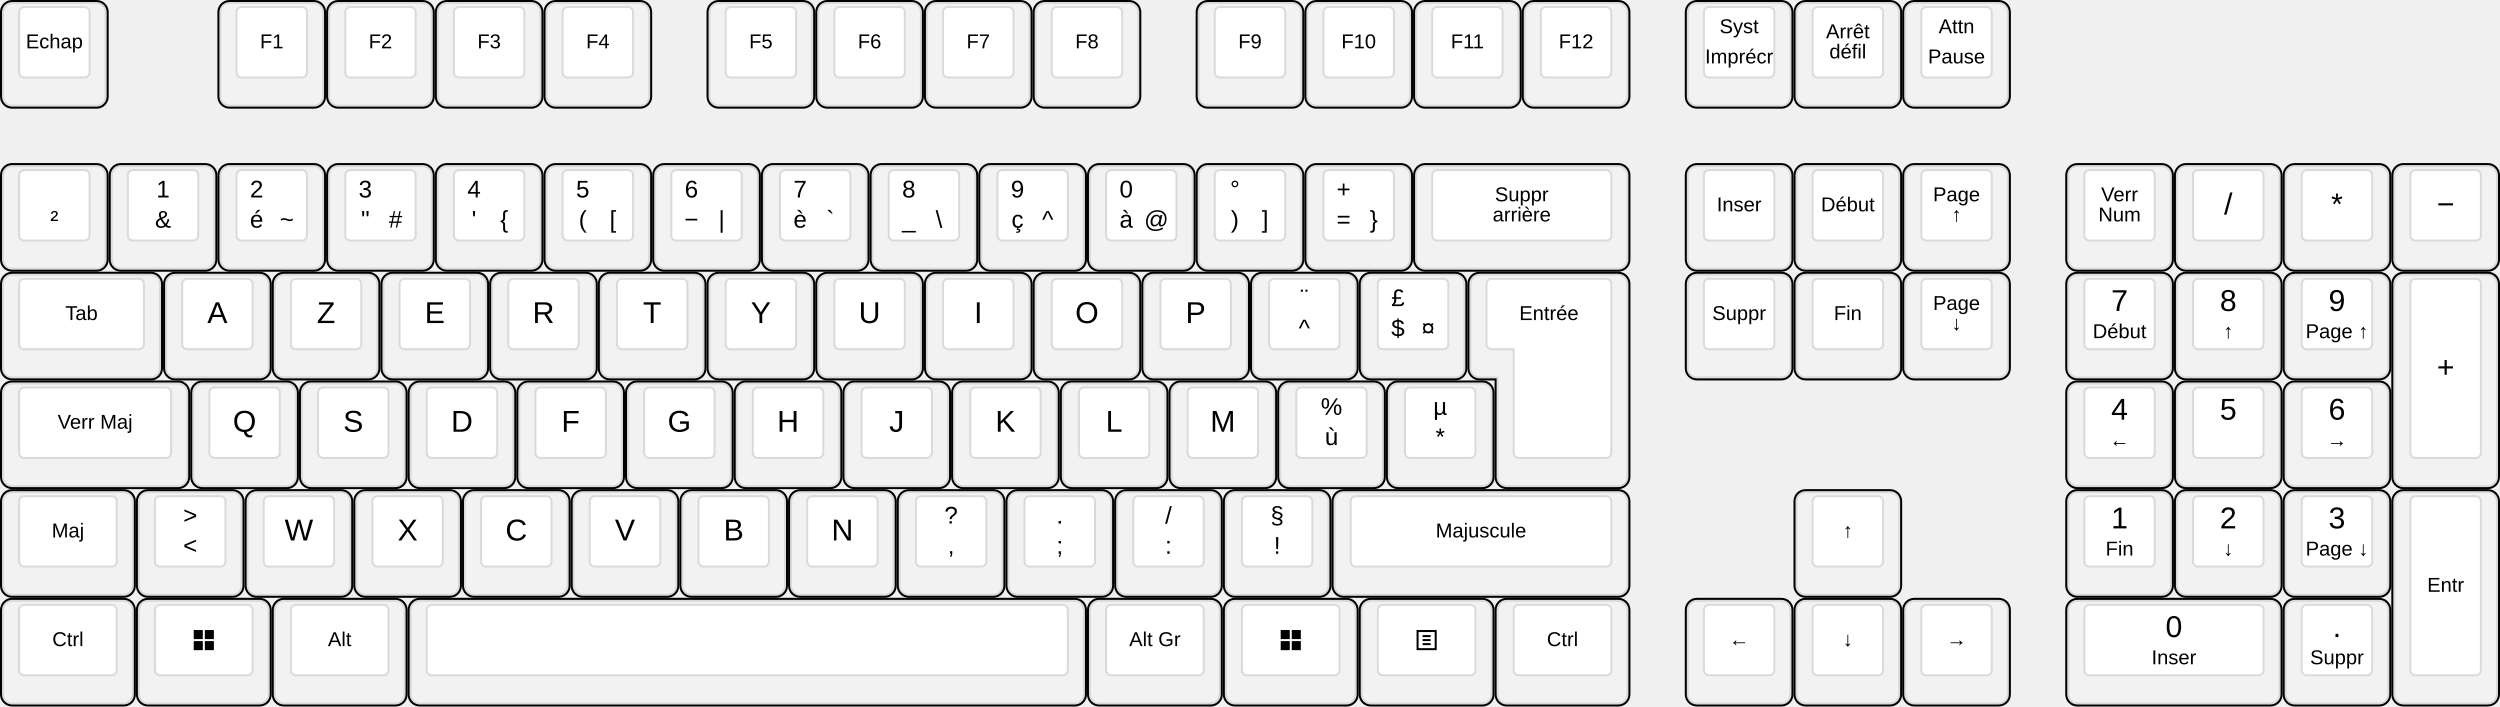
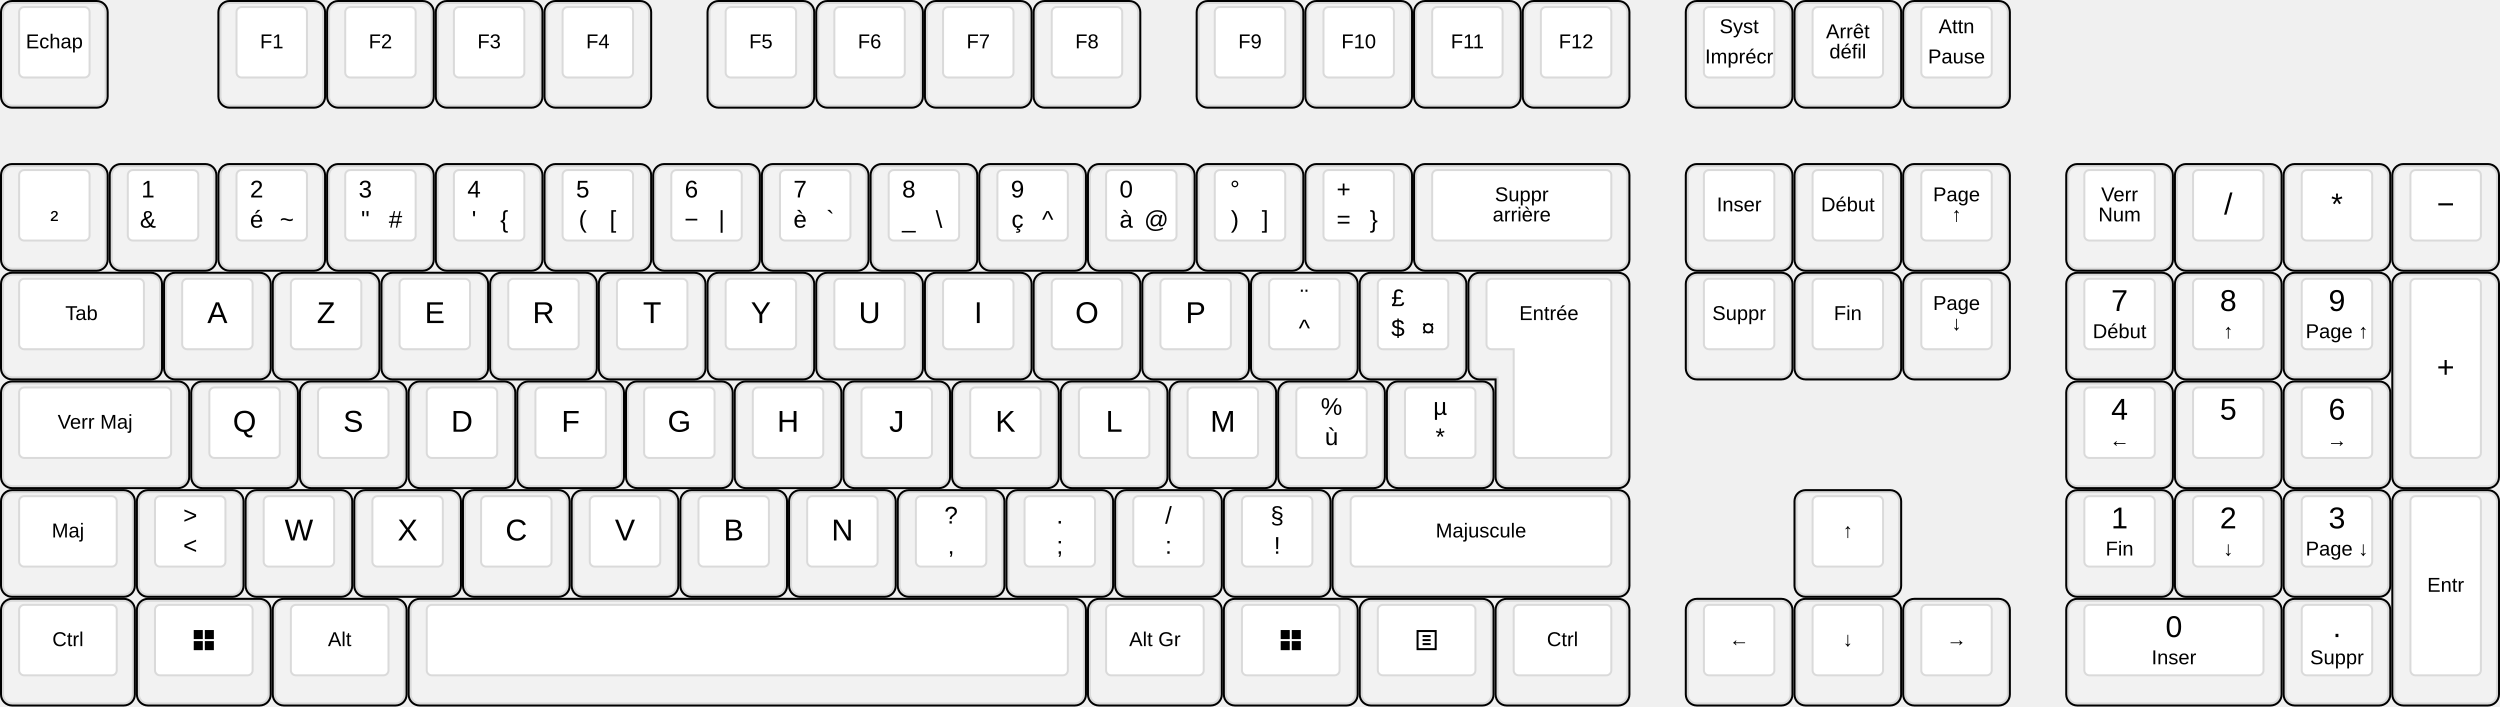
<svg xmlns="http://www.w3.org/2000/svg" xmlns:xlink="http://www.w3.org/1999/xlink" version="1.1" width="1242" height="351" viewBox="0 -351 1242 351">
  <defs>
    <g id="shape0">
      <path d="M 6 -54 C 2.686 -54 0 -51.314 0 -48 L 0 -6 C 0 -2.686 2.686 0 6 0 L 48 0 C 51.314 0 54 -2.686 54 -6 L 54 -48 C 54 -51.314 51.314 -54 48 -54 Z" fill="#000000" />
      <path d="M 6 -53 C 3.239 -53 1 -50.761 1 -48 L 1 -6 C 1 -3.239 3.239 -1 6 -1 L 48 -1 C 50.761 -1 53 -3.239 53 -6 L 53 -48 C 53 -50.761 50.761 -53 48 -53 Z" fill="#dadada" />
      <path d="M 6 -52 C 3.791 -52 2 -50.209 2 -48 L 2 -6 C 2 -3.791 3.791 -2 6 -2 L 48 -2 C 50.209 -2 52 -3.791 52 -6 L 52 -48 C 52 -50.209 50.209 -52 48 -52 Z" fill="#f2f2f2" />
      <path d="M 12 -51 C 10.343 -51 9 -49.657 9 -48 L 9 -18 C 9 -16.343 10.343 -15 12 -15 L 42 -15 C 43.657 -15 45 -16.343 45 -18 L 45 -48 C 45 -49.657 43.657 -51 42 -51 Z" fill="#dadada" />
      <path d="M 12 -50 C 10.895 -50 10 -49.105 10 -48 L 10 -18 C 10 -16.895 10.895 -16 12 -16 L 42 -16 C 43.105 -16 44 -16.895 44 -18 L 44 -48 C 44 -49.105 43.105 -50 42 -50 Z" fill="#ffffff" />
    </g>
    <g id="shape1">
      <path d="M 6 -54 C 2.686 -54 0 -51.314 0 -48 L 0 -6 C 0 -2.686 2.686 0 6 0 L 102 0 C 105.314 0 108 -2.686 108 -6 L 108 -48 C 108 -51.314 105.314 -54 102 -54 Z" fill="#000000" />
      <path d="M 6 -53 C 3.239 -53 1 -50.761 1 -48 L 1 -6 C 1 -3.239 3.239 -1 6 -1 L 102 -1 C 104.761 -1 107 -3.239 107 -6 L 107 -48 C 107 -50.761 104.761 -53 102 -53 Z" fill="#dadada" />
      <path d="M 6 -52 C 3.791 -52 2 -50.209 2 -48 L 2 -6 C 2 -3.791 3.791 -2 6 -2 L 102 -2 C 104.209 -2 106 -3.791 106 -6 L 106 -48 C 106 -50.209 104.209 -52 102 -52 Z" fill="#f2f2f2" />
      <path d="M 12 -51 C 10.343 -51 9 -49.657 9 -48 L 9 -18 C 9 -16.343 10.343 -15 12 -15 L 96 -15 C 97.657 -15 99 -16.343 99 -18 L 99 -48 C 99 -49.657 97.657 -51 96 -51 Z" fill="#dadada" />
      <path d="M 12 -50 C 10.895 -50 10 -49.105 10 -48 L 10 -18 C 10 -16.895 10.895 -16 12 -16 L 96 -16 C 97.105 -16 98 -16.895 98 -18 L 98 -48 C 98 -49.105 97.105 -50 96 -50 Z" fill="#ffffff" />
    </g>
    <g id="shape2">
      <path d="M 6 -54 C 2.686 -54 0 -51.314 0 -48 L 0 -6 C 0 -2.686 2.686 0 6 0 L 75 0 C 78.314 0 81 -2.686 81 -6 L 81 -48 C 81 -51.314 78.314 -54 75 -54 Z" fill="#000000" />
      <path d="M 6 -53 C 3.239 -53 1 -50.761 1 -48 L 1 -6 C 1 -3.239 3.239 -1 6 -1 L 75 -1 C 77.761 -1 80 -3.239 80 -6 L 80 -48 C 80 -50.761 77.761 -53 75 -53 Z" fill="#dadada" />
      <path d="M 6 -52 C 3.791 -52 2 -50.209 2 -48 L 2 -6 C 2 -3.791 3.791 -2 6 -2 L 75 -2 C 77.209 -2 79 -3.791 79 -6 L 79 -48 C 79 -50.209 77.209 -52 75 -52 Z" fill="#f2f2f2" />
      <path d="M 12 -51 C 10.343 -51 9 -49.657 9 -48 L 9 -18 C 9 -16.343 10.343 -15 12 -15 L 69 -15 C 70.657 -15 72 -16.343 72 -18 L 72 -48 C 72 -49.657 70.657 -51 69 -51 Z" fill="#dadada" />
      <path d="M 12 -50 C 10.895 -50 10 -49.105 10 -48 L 10 -18 C 10 -16.895 10.895 -16 12 -16 L 69 -16 C 70.105 -16 71 -16.895 71 -18 L 71 -48 C 71 -49.105 70.105 -50 69 -50 Z" fill="#ffffff" />
    </g>
    <g id="shape3">
      <path d="M 6 -54 C 2.686 -54 0 -51.314 0 -48 L 0 -6 C 0 -2.686 2.686 0 6 0 L 88.5 0 C 91.814 0 94.5 -2.686 94.5 -6 L 94.5 -48 C 94.5 -51.314 91.814 -54 88.5 -54 Z" fill="#000000" />
      <path d="M 6 -53 C 3.239 -53 1 -50.761 1 -48 L 1 -6 C 1 -3.239 3.239 -1 6 -1 L 88.5 -1 C 91.261 -1 93.5 -3.239 93.5 -6 L 93.5 -48 C 93.5 -50.761 91.261 -53 88.5 -53 Z" fill="#dadada" />
      <path d="M 6 -52 C 3.791 -52 2 -50.209 2 -48 L 2 -6 C 2 -3.791 3.791 -2 6 -2 L 88.5 -2 C 90.709 -2 92.5 -3.791 92.5 -6 L 92.5 -48 C 92.5 -50.209 90.709 -52 88.5 -52 Z" fill="#f2f2f2" />
      <path d="M 12 -51 C 10.343 -51 9 -49.657 9 -48 L 9 -18 C 9 -16.343 10.343 -15 12 -15 L 82.5 -15 C 84.157 -15 85.5 -16.343 85.5 -18 L 85.5 -48 C 85.5 -49.657 84.157 -51 82.5 -51 Z" fill="#dadada" />
      <path d="M 12 -50 C 10.895 -50 10 -49.105 10 -48 L 10 -18 C 10 -16.895 10.895 -16 12 -16 L 82.5 -16 C 83.605 -16 84.5 -16.895 84.5 -18 L 84.5 -48 C 84.5 -49.105 83.605 -50 82.5 -50 Z" fill="#ffffff" />
    </g>
    <g id="shape4">
      <path d="M -7.5 -108 C -10.814 -108 -13.5 -105.314 -13.5 -102 L -13.5 -60 C -13.5 -56.686 -10.814 -54 -7.5 -54 L 0 -54 L 0 -6 C 0 -2.686 2.686 0 6 0 L 61.5 0 C 64.814 0 67.5 -2.686 67.5 -6 L 67.5 -102 C 67.5 -105.314 64.814 -108 61.5 -108 Z" fill="#000000" />
      <path d="M -7.5 -107 C -10.261 -107 -12.5 -104.761 -12.5 -102 L -12.5 -60 C -12.5 -57.239 -10.261 -55 -7.5 -55 L 1 -55 L 1 -54 L 1 -6 C 1 -3.239 3.239 -1 6 -1 L 61.5 -1 C 64.261 -1 66.5 -3.239 66.5 -6 L 66.5 -102 C 66.5 -104.761 64.261 -107 61.5 -107 Z" fill="#dadada" />
      <path d="M -7.5 -106 C -9.709 -106 -11.5 -104.209 -11.5 -102 L -11.5 -60 C -11.5 -57.791 -9.709 -56 -7.5 -56 L 2 -56 L 2 -54 L 2 -6 C 2 -3.791 3.791 -2 6 -2 L 61.5 -2 C 63.709 -2 65.5 -3.791 65.5 -6 L 65.5 -102 C 65.5 -104.209 63.709 -106 61.5 -106 Z" fill="#f2f2f2" />
      <path d="M -1.5 -105 C -3.157 -105 -4.5 -103.657 -4.5 -102 L -4.5 -72 C -4.5 -70.343 -3.157 -69 -1.5 -69 L 9 -69 L 9 -60 L 9 -18 C 9 -16.343 10.343 -15 12 -15 L 55.5 -15 C 57.157 -15 58.5 -16.343 58.5 -18 L 58.5 -102 C 58.5 -103.657 57.157 -105 55.5 -105 Z" fill="#dadada" />
      <path d="M -1.5 -104 C -2.605 -104 -3.5 -103.105 -3.5 -102 L -3.5 -72 C -3.5 -70.895 -2.605 -70 -1.5 -70 L 10 -70 L 10 -60 L 10 -18 C 10 -16.895 10.895 -16 12 -16 L 55.5 -16 C 56.605 -16 57.5 -16.895 57.5 -18 L 57.5 -102 C 57.5 -103.105 56.605 -104 55.5 -104 Z" fill="#ffffff" />
    </g>
    <g id="shape5">
      <path d="M 6 -108 C 2.686 -108 0 -105.314 0 -102 L 0 -6 C 0 -2.686 2.686 0 6 0 L 48 0 C 51.314 0 54 -2.686 54 -6 L 54 -102 C 54 -105.314 51.314 -108 48 -108 Z" fill="#000000" />
      <path d="M 6 -107 C 3.239 -107 1 -104.761 1 -102 L 1 -6 C 1 -3.239 3.239 -1 6 -1 L 48 -1 C 50.761 -1 53 -3.239 53 -6 L 53 -102 C 53 -104.761 50.761 -107 48 -107 Z" fill="#dadada" />
      <path d="M 6 -106 C 3.791 -106 2 -104.209 2 -102 L 2 -6 C 2 -3.791 3.791 -2 6 -2 L 48 -2 C 50.209 -2 52 -3.791 52 -6 L 52 -102 C 52 -104.209 50.209 -106 48 -106 Z" fill="#f2f2f2" />
      <path d="M 12 -105 C 10.343 -105 9 -103.657 9 -102 L 9 -18 C 9 -16.343 10.343 -15 12 -15 L 42 -15 C 43.657 -15 45 -16.343 45 -18 L 45 -102 C 45 -103.657 43.657 -105 42 -105 Z" fill="#dadada" />
      <path d="M 12 -104 C 10.895 -104 10 -103.105 10 -102 L 10 -18 C 10 -16.895 10.895 -16 12 -16 L 42 -16 C 43.105 -16 44 -16.895 44 -18 L 44 -102 C 44 -103.105 43.105 -104 42 -104 Z" fill="#ffffff" />
    </g>
    <g id="shape6">
      <path d="M 6 -54 C 2.686 -54 0 -51.314 0 -48 L 0 -6 C 0 -2.686 2.686 0 6 0 L 61.5 0 C 64.814 0 67.5 -2.686 67.5 -6 L 67.5 -48 C 67.5 -51.314 64.814 -54 61.5 -54 Z" fill="#000000" />
      <path d="M 6 -53 C 3.239 -53 1 -50.761 1 -48 L 1 -6 C 1 -3.239 3.239 -1 6 -1 L 61.5 -1 C 64.261 -1 66.5 -3.239 66.5 -6 L 66.5 -48 C 66.5 -50.761 64.261 -53 61.5 -53 Z" fill="#dadada" />
      <path d="M 6 -52 C 3.791 -52 2 -50.209 2 -48 L 2 -6 C 2 -3.791 3.791 -2 6 -2 L 61.5 -2 C 63.709 -2 65.5 -3.791 65.5 -6 L 65.5 -48 C 65.5 -50.209 63.709 -52 61.5 -52 Z" fill="#f2f2f2" />
      <path d="M 12 -51 C 10.343 -51 9 -49.657 9 -48 L 9 -18 C 9 -16.343 10.343 -15 12 -15 L 55.5 -15 C 57.157 -15 58.5 -16.343 58.5 -18 L 58.5 -48 C 58.5 -49.657 57.157 -51 55.5 -51 Z" fill="#dadada" />
      <path d="M 12 -50 C 10.895 -50 10 -49.105 10 -48 L 10 -18 C 10 -16.895 10.895 -16 12 -16 L 55.5 -16 C 56.605 -16 57.5 -16.895 57.5 -18 L 57.5 -48 C 57.5 -49.105 56.605 -50 55.5 -50 Z" fill="#ffffff" />
    </g>
    <g id="shape7">
      <path d="M 6 -54 C 2.686 -54 0 -51.314 0 -48 L 0 -6 C 0 -2.686 2.686 0 6 0 L 142.5 0 C 145.814 0 148.5 -2.686 148.5 -6 L 148.5 -48 C 148.5 -51.314 145.814 -54 142.5 -54 Z" fill="#000000" />
      <path d="M 6 -53 C 3.239 -53 1 -50.761 1 -48 L 1 -6 C 1 -3.239 3.239 -1 6 -1 L 142.5 -1 C 145.261 -1 147.5 -3.239 147.5 -6 L 147.5 -48 C 147.5 -50.761 145.261 -53 142.5 -53 Z" fill="#dadada" />
      <path d="M 6 -52 C 3.791 -52 2 -50.209 2 -48 L 2 -6 C 2 -3.791 3.791 -2 6 -2 L 142.5 -2 C 144.709 -2 146.5 -3.791 146.5 -6 L 146.5 -48 C 146.5 -50.209 144.709 -52 142.5 -52 Z" fill="#f2f2f2" />
      <path d="M 12 -51 C 10.343 -51 9 -49.657 9 -48 L 9 -18 C 9 -16.343 10.343 -15 12 -15 L 136.5 -15 C 138.157 -15 139.5 -16.343 139.5 -18 L 139.5 -48 C 139.5 -49.657 138.157 -51 136.5 -51 Z" fill="#dadada" />
      <path d="M 12 -50 C 10.895 -50 10 -49.105 10 -48 L 10 -18 C 10 -16.895 10.895 -16 12 -16 L 136.5 -16 C 137.605 -16 138.5 -16.895 138.5 -18 L 138.5 -48 C 138.5 -49.105 137.605 -50 136.5 -50 Z" fill="#ffffff" />
    </g>
    <g id="shape8">
      <path d="M 6 -54 C 2.686 -54 0 -51.314 0 -48 L 0 -6 C 0 -2.686 2.686 0 6 0 L 331.5 0 C 334.814 0 337.5 -2.686 337.5 -6 L 337.5 -48 C 337.5 -51.314 334.814 -54 331.5 -54 Z" fill="#000000" />
      <path d="M 6 -53 C 3.239 -53 1 -50.761 1 -48 L 1 -6 C 1 -3.239 3.239 -1 6 -1 L 331.5 -1 C 334.261 -1 336.5 -3.239 336.5 -6 L 336.5 -48 C 336.5 -50.761 334.261 -53 331.5 -53 Z" fill="#dadada" />
      <path d="M 6 -52 C 3.791 -52 2 -50.209 2 -48 L 2 -6 C 2 -3.791 3.791 -2 6 -2 L 331.5 -2 C 333.709 -2 335.5 -3.791 335.5 -6 L 335.5 -48 C 335.5 -50.209 333.709 -52 331.5 -52 Z" fill="#f2f2f2" />
      <path d="M 12 -51 C 10.343 -51 9 -49.657 9 -48 L 9 -18 C 9 -16.343 10.343 -15 12 -15 L 325.5 -15 C 327.157 -15 328.5 -16.343 328.5 -18 L 328.5 -48 C 328.5 -49.657 327.157 -51 325.5 -51 Z" fill="#dadada" />
      <path d="M 12 -50 C 10.895 -50 10 -49.105 10 -48 L 10 -18 C 10 -16.895 10.895 -16 12 -16 L 325.5 -16 C 326.605 -16 327.5 -16.895 327.5 -18 L 327.5 -48 C 327.5 -49.105 326.605 -50 325.5 -50 Z" fill="#ffffff" />
    </g>
    <path id="path0" d="M 0 0 h 0.45 v 0.45 h -0.45 z M 1 0 v 0.45 h -0.45 v -0.45 z M 1 1 h -0.45 v -0.45 h 0.45 z M 0 1 v -0.45 h 0.45 v 0.45 z" />
    <path id="path1" d="M 0 0 V 1 H 1 V 0 Z M 0.9 0.9 H 0.1 V 0.1 H 0.9 Z M 0.7 0.35 H 0.3 V 0.25 H 0.7 Z M 0.7 0.55 H 0.3 V 0.45 H 0.7 Z M 0.7 0.75 H 0.3 V 0.65 H 0.7 Z" />
  </defs>
  <g class="keyboard">
    <g class="key">
      <use xlink:href="#shape0" transform="translate(0 -297)" />
      <text x="27" y="-327" text-anchor="middle" font-family="Arial" font-size="10" fill="#000000">Echap</text>
    </g>
    <g class="key">
      <use xlink:href="#shape0" transform="translate(108 -297)" />
      <text x="135" y="-327" text-anchor="middle" font-family="Arial" font-size="10" fill="#000000">F1</text>
    </g>
    <g class="key">
      <use xlink:href="#shape0" transform="translate(162 -297)" />
      <text x="189" y="-327" text-anchor="middle" font-family="Arial" font-size="10" fill="#000000">F2</text>
    </g>
    <g class="key">
      <use xlink:href="#shape0" transform="translate(216 -297)" />
      <text x="243" y="-327" text-anchor="middle" font-family="Arial" font-size="10" fill="#000000">F3</text>
    </g>
    <g class="key">
      <use xlink:href="#shape0" transform="translate(270 -297)" />
      <text x="297" y="-327" text-anchor="middle" font-family="Arial" font-size="10" fill="#000000">F4</text>
    </g>
    <g class="key">
      <use xlink:href="#shape0" transform="translate(351 -297)" />
      <text x="378" y="-327" text-anchor="middle" font-family="Arial" font-size="10" fill="#000000">F5</text>
    </g>
    <g class="key">
      <use xlink:href="#shape0" transform="translate(405 -297)" />
      <text x="432" y="-327" text-anchor="middle" font-family="Arial" font-size="10" fill="#000000">F6</text>
    </g>
    <g class="key">
      <use xlink:href="#shape0" transform="translate(459 -297)" />
      <text x="486" y="-327" text-anchor="middle" font-family="Arial" font-size="10" fill="#000000">F7</text>
    </g>
    <g class="key">
      <use xlink:href="#shape0" transform="translate(513 -297)" />
      <text x="540" y="-327" text-anchor="middle" font-family="Arial" font-size="10" fill="#000000">F8</text>
    </g>
    <g class="key">
      <use xlink:href="#shape0" transform="translate(594 -297)" />
      <text x="621" y="-327" text-anchor="middle" font-family="Arial" font-size="10" fill="#000000">F9</text>
    </g>
    <g class="key">
      <use xlink:href="#shape0" transform="translate(648 -297)" />
      <text x="675" y="-327" text-anchor="middle" font-family="Arial" font-size="10" fill="#000000">F10</text>
    </g>
    <g class="key">
      <use xlink:href="#shape0" transform="translate(702 -297)" />
      <text x="729" y="-327" text-anchor="middle" font-family="Arial" font-size="10" fill="#000000">F11</text>
    </g>
    <g class="key">
      <use xlink:href="#shape0" transform="translate(756 -297)" />
      <text x="783" y="-327" text-anchor="middle" font-family="Arial" font-size="10" fill="#000000">F12</text>
    </g>
    <g class="key">
      <use xlink:href="#shape0" transform="translate(837 -297)" />
      <text x="864" y="-319.5" text-anchor="middle" font-family="Arial" font-size="10" textLength="30" lengthAdjust="spacingAndGlyphs" fill="#000000">Imprécr</text>
      <text x="864" y="-334.5" text-anchor="middle" font-family="Arial" font-size="10" fill="#000000">Syst</text>
    </g>
    <g class="key">
      <use xlink:href="#shape0" transform="translate(891 -297)" />
      <text x="918" y="-332" text-anchor="middle" font-family="Arial" font-size="10" fill="#000000">Arrêt</text>
      <text x="918" y="-322" text-anchor="middle" font-family="Arial" font-size="10" fill="#000000">défil</text>
    </g>
    <g class="key">
      <use xlink:href="#shape0" transform="translate(945 -297)" />
      <text x="972" y="-319.5" text-anchor="middle" font-family="Arial" font-size="10" fill="#000000">Pause</text>
      <text x="972" y="-334.5" text-anchor="middle" font-family="Arial" font-size="10" fill="#000000">Attn</text>
    </g>
    <g class="key">
      <use xlink:href="#shape0" transform="translate(0 -216)" />
      <text x="27" y="-237.9" text-anchor="middle" font-family="Arial" font-size="12" fill="#000000">²</text>
    </g>
    <g class="key">
      <use xlink:href="#shape0" transform="translate(54 -216)" />
-       <text x="81" y="-237.9" text-anchor="middle" font-family="Arial" font-size="12" fill="#000000">&amp;</text>
-       <text x="81" y="-252.9" text-anchor="middle" font-family="Arial" font-size="12" fill="#000000">1</text>
+       <text x="73.5" y="-237.9" text-anchor="middle" font-family="Arial" font-size="12" fill="#000000">&amp;</text>
+       <text x="73.5" y="-252.9" text-anchor="middle" font-family="Arial" font-size="12" fill="#000000">1</text>
    </g>
    <g class="key">
      <use xlink:href="#shape0" transform="translate(108 -216)" />
      <text x="127.5" y="-237.9" text-anchor="middle" font-family="Arial" font-size="12" fill="#000000">é</text>
      <text x="127.5" y="-252.9" text-anchor="middle" font-family="Arial" font-size="12" fill="#000000">2</text>
      <text x="142.5" y="-237.9" text-anchor="middle" font-family="Arial" font-size="12" fill="#000000">~</text>
    </g>
    <g class="key">
      <use xlink:href="#shape0" transform="translate(162 -216)" />
      <text x="181.5" y="-237.9" text-anchor="middle" font-family="Arial" font-size="12" fill="#000000">"</text>
      <text x="181.5" y="-252.9" text-anchor="middle" font-family="Arial" font-size="12" fill="#000000">3</text>
      <text x="196.5" y="-237.9" text-anchor="middle" font-family="Arial" font-size="12" fill="#000000">#</text>
    </g>
    <g class="key">
      <use xlink:href="#shape0" transform="translate(216 -216)" />
      <text x="235.5" y="-237.9" text-anchor="middle" font-family="Arial" font-size="12" fill="#000000">'</text>
      <text x="235.5" y="-252.9" text-anchor="middle" font-family="Arial" font-size="12" fill="#000000">4</text>
      <text x="250.5" y="-237.9" text-anchor="middle" font-family="Arial" font-size="12" fill="#000000">{</text>
    </g>
    <g class="key">
      <use xlink:href="#shape0" transform="translate(270 -216)" />
      <text x="289.5" y="-237.9" text-anchor="middle" font-family="Arial" font-size="12" fill="#000000">(</text>
      <text x="289.5" y="-252.9" text-anchor="middle" font-family="Arial" font-size="12" fill="#000000">5</text>
      <text x="304.5" y="-237.9" text-anchor="middle" font-family="Arial" font-size="12" fill="#000000">[</text>
    </g>
    <g class="key">
      <use xlink:href="#shape0" transform="translate(324 -216)" />
      <text x="343.5" y="-237.9" text-anchor="middle" font-family="Arial" font-size="12" fill="#000000">−</text>
      <text x="343.5" y="-252.9" text-anchor="middle" font-family="Arial" font-size="12" fill="#000000">6</text>
      <text x="358.5" y="-237.9" text-anchor="middle" font-family="Arial" font-size="12" fill="#000000">|</text>
    </g>
    <g class="key">
      <use xlink:href="#shape0" transform="translate(378 -216)" />
      <text x="397.5" y="-237.9" text-anchor="middle" font-family="Arial" font-size="12" fill="#000000">è</text>
      <text x="397.5" y="-252.9" text-anchor="middle" font-family="Arial" font-size="12" fill="#000000">7</text>
      <text x="412.5" y="-237.9" text-anchor="middle" font-family="Arial" font-size="12" fill="#000000">`</text>
    </g>
    <g class="key">
      <use xlink:href="#shape0" transform="translate(432 -216)" />
      <text x="451.5" y="-237.9" text-anchor="middle" font-family="Arial" font-size="12" fill="#000000">_</text>
      <text x="451.5" y="-252.9" text-anchor="middle" font-family="Arial" font-size="12" fill="#000000">8</text>
      <text x="466.5" y="-237.9" text-anchor="middle" font-family="Arial" font-size="12" fill="#000000">\</text>
    </g>
    <g class="key">
      <use xlink:href="#shape0" transform="translate(486 -216)" />
      <text x="505.5" y="-237.9" text-anchor="middle" font-family="Arial" font-size="12" fill="#000000">ç</text>
      <text x="505.5" y="-252.9" text-anchor="middle" font-family="Arial" font-size="12" fill="#000000">9</text>
      <text x="520.5" y="-237.9" text-anchor="middle" font-family="Arial" font-size="12" fill="#000000">^</text>
    </g>
    <g class="key">
      <use xlink:href="#shape0" transform="translate(540 -216)" />
      <text x="559.5" y="-237.9" text-anchor="middle" font-family="Arial" font-size="12" fill="#000000">à</text>
      <text x="559.5" y="-252.9" text-anchor="middle" font-family="Arial" font-size="12" fill="#000000">0</text>
      <text x="574.5" y="-237.9" text-anchor="middle" font-family="Arial" font-size="12" fill="#000000">@</text>
    </g>
    <g class="key">
      <use xlink:href="#shape0" transform="translate(594 -216)" />
      <text x="613.5" y="-237.9" text-anchor="middle" font-family="Arial" font-size="12" fill="#000000">)</text>
      <text x="613.5" y="-252.9" text-anchor="middle" font-family="Arial" font-size="12" fill="#000000">°</text>
      <text x="628.5" y="-237.9" text-anchor="middle" font-family="Arial" font-size="12" fill="#000000">]</text>
    </g>
    <g class="key">
      <use xlink:href="#shape0" transform="translate(648 -216)" />
      <text x="667.5" y="-237.9" text-anchor="middle" font-family="Arial" font-size="12" fill="#000000">=</text>
      <text x="667.5" y="-252.9" text-anchor="middle" font-family="Arial" font-size="12" fill="#000000">+</text>
      <text x="682.5" y="-237.9" text-anchor="middle" font-family="Arial" font-size="12" fill="#000000">}</text>
    </g>
    <g class="key">
      <use xlink:href="#shape1" transform="translate(702 -216)" />
      <text x="756" y="-251" text-anchor="middle" font-family="Arial" font-size="10" fill="#000000">Suppr</text>
      <text x="756" y="-241" text-anchor="middle" font-family="Arial" font-size="10" fill="#000000">arrière</text>
    </g>
    <g class="key">
      <use xlink:href="#shape0" transform="translate(837 -216)" />
      <text x="864" y="-246" text-anchor="middle" font-family="Arial" font-size="10" fill="#000000">Inser</text>
    </g>
    <g class="key">
      <use xlink:href="#shape0" transform="translate(891 -216)" />
      <text x="918" y="-246" text-anchor="middle" font-family="Arial" font-size="10" fill="#000000">Début</text>
    </g>
    <g class="key">
      <use xlink:href="#shape0" transform="translate(945 -216)" />
      <text x="972" y="-251" text-anchor="middle" font-family="Arial" font-size="10" fill="#000000">Page</text>
      <text x="972" y="-241" text-anchor="middle" font-family="Arial" font-size="10" fill="#000000">↑</text>
    </g>
    <g class="key">
      <use xlink:href="#shape0" transform="translate(1026 -216)" />
      <text x="1053" y="-251" text-anchor="middle" font-family="Arial" font-size="10" fill="#000000">Verr</text>
      <text x="1053" y="-241" text-anchor="middle" font-family="Arial" font-size="10" fill="#000000">Num</text>
    </g>
    <g class="key">
      <use xlink:href="#shape0" transform="translate(1080 -216)" />
      <text x="1107" y="-244.5" text-anchor="middle" font-family="Arial" font-size="15" fill="#000000">/</text>
    </g>
    <g class="key">
      <use xlink:href="#shape0" transform="translate(1134 -216)" />
      <text x="1161" y="-244.5" text-anchor="middle" font-family="Arial" font-size="15" fill="#000000">*</text>
    </g>
    <g class="key">
      <use xlink:href="#shape0" transform="translate(1188 -216)" />
      <text x="1215" y="-244.5" text-anchor="middle" font-family="Arial" font-size="15" fill="#000000">−</text>
    </g>
    <g class="key">
      <use xlink:href="#shape2" transform="translate(0 -162)" />
      <text x="40.5" y="-192" text-anchor="middle" font-family="Arial" font-size="10" fill="#000000">Tab</text>
    </g>
    <g class="key">
      <use xlink:href="#shape0" transform="translate(81 -162)" />
      <text x="108" y="-190.5" text-anchor="middle" font-family="Arial" font-size="15" fill="#000000">A</text>
    </g>
    <g class="key">
      <use xlink:href="#shape0" transform="translate(135 -162)" />
      <text x="162" y="-190.5" text-anchor="middle" font-family="Arial" font-size="15" fill="#000000">Z</text>
    </g>
    <g class="key">
      <use xlink:href="#shape0" transform="translate(189 -162)" />
      <text x="216" y="-190.5" text-anchor="middle" font-family="Arial" font-size="15" fill="#000000">E</text>
    </g>
    <g class="key">
      <use xlink:href="#shape0" transform="translate(243 -162)" />
      <text x="270" y="-190.5" text-anchor="middle" font-family="Arial" font-size="15" fill="#000000">R</text>
    </g>
    <g class="key">
      <use xlink:href="#shape0" transform="translate(297 -162)" />
      <text x="324" y="-190.5" text-anchor="middle" font-family="Arial" font-size="15" fill="#000000">T</text>
    </g>
    <g class="key">
      <use xlink:href="#shape0" transform="translate(351 -162)" />
      <text x="378" y="-190.5" text-anchor="middle" font-family="Arial" font-size="15" fill="#000000">Y</text>
    </g>
    <g class="key">
      <use xlink:href="#shape0" transform="translate(405 -162)" />
      <text x="432" y="-190.5" text-anchor="middle" font-family="Arial" font-size="15" fill="#000000">U</text>
    </g>
    <g class="key">
      <use xlink:href="#shape0" transform="translate(459 -162)" />
      <text x="486" y="-190.5" text-anchor="middle" font-family="Arial" font-size="15" fill="#000000">I</text>
    </g>
    <g class="key">
      <use xlink:href="#shape0" transform="translate(513 -162)" />
      <text x="540" y="-190.5" text-anchor="middle" font-family="Arial" font-size="15" fill="#000000">O</text>
    </g>
    <g class="key">
      <use xlink:href="#shape0" transform="translate(567 -162)" />
      <text x="594" y="-190.5" text-anchor="middle" font-family="Arial" font-size="15" fill="#000000">P</text>
    </g>
    <g class="key">
      <use xlink:href="#shape0" transform="translate(621 -162)" />
      <text x="648" y="-183.9" text-anchor="middle" font-family="Arial" font-size="12" fill="#000000">^</text>
      <text x="648" y="-198.9" text-anchor="middle" font-family="Arial" font-size="12" fill="#000000">¨</text>
    </g>
    <g class="key">
      <use xlink:href="#shape0" transform="translate(675 -162)" />
      <text x="694.5" y="-183.9" text-anchor="middle" font-family="Arial" font-size="12" fill="#000000">$</text>
      <text x="694.5" y="-198.9" text-anchor="middle" font-family="Arial" font-size="12" fill="#000000">£</text>
      <text x="709.5" y="-183.9" text-anchor="middle" font-family="Arial" font-size="12" fill="#000000">¤</text>
    </g>
    <g class="key">
      <use xlink:href="#shape0" transform="translate(837 -162)" />
      <text x="864" y="-192" text-anchor="middle" font-family="Arial" font-size="10" fill="#000000">Suppr</text>
    </g>
    <g class="key">
      <use xlink:href="#shape0" transform="translate(891 -162)" />
      <text x="918" y="-192" text-anchor="middle" font-family="Arial" font-size="10" fill="#000000">Fin</text>
    </g>
    <g class="key">
      <use xlink:href="#shape0" transform="translate(945 -162)" />
      <text x="972" y="-197" text-anchor="middle" font-family="Arial" font-size="10" fill="#000000">Page</text>
      <text x="972" y="-187" text-anchor="middle" font-family="Arial" font-size="10" fill="#000000">↓</text>
    </g>
    <g class="key">
      <use xlink:href="#shape0" transform="translate(1026 -162)" />
      <text x="1053" y="-196.5" text-anchor="middle" font-family="Arial" font-size="15" fill="#000000">7</text>
      <text x="1053" y="-183" text-anchor="middle" font-family="Arial" font-size="10" fill="#000000">Début</text>
    </g>
    <g class="key">
      <use xlink:href="#shape0" transform="translate(1080 -162)" />
      <text x="1107" y="-196.5" text-anchor="middle" font-family="Arial" font-size="15" fill="#000000">8</text>
      <text x="1107" y="-183" text-anchor="middle" font-family="Arial" font-size="10" fill="#000000">↑</text>
    </g>
    <g class="key">
      <use xlink:href="#shape0" transform="translate(1134 -162)" />
      <text x="1161" y="-196.5" text-anchor="middle" font-family="Arial" font-size="15" fill="#000000">9</text>
      <text x="1161" y="-183" text-anchor="middle" font-family="Arial" font-size="10" textLength="30" lengthAdjust="spacingAndGlyphs" fill="#000000">Page ↑</text>
    </g>
    <g class="key">
      <use xlink:href="#shape3" transform="translate(0 -108)" />
      <text x="47.25" y="-138" text-anchor="middle" font-family="Arial" font-size="10" fill="#000000">Verr Maj</text>
    </g>
    <g class="key">
      <use xlink:href="#shape0" transform="translate(94.5 -108)" />
      <text x="121.5" y="-136.5" text-anchor="middle" font-family="Arial" font-size="15" fill="#000000">Q</text>
    </g>
    <g class="key">
      <use xlink:href="#shape0" transform="translate(148.5 -108)" />
      <text x="175.5" y="-136.5" text-anchor="middle" font-family="Arial" font-size="15" fill="#000000">S</text>
    </g>
    <g class="key">
      <use xlink:href="#shape0" transform="translate(202.5 -108)" />
      <text x="229.5" y="-136.5" text-anchor="middle" font-family="Arial" font-size="15" fill="#000000">D</text>
    </g>
    <g class="key">
      <use xlink:href="#shape0" transform="translate(256.5 -108)" />
      <text x="283.5" y="-136.5" text-anchor="middle" font-family="Arial" font-size="15" fill="#000000">F</text>
    </g>
    <g class="key">
      <use xlink:href="#shape0" transform="translate(310.5 -108)" />
      <text x="337.5" y="-136.5" text-anchor="middle" font-family="Arial" font-size="15" fill="#000000">G</text>
    </g>
    <g class="key">
      <use xlink:href="#shape0" transform="translate(364.5 -108)" />
      <text x="391.5" y="-136.5" text-anchor="middle" font-family="Arial" font-size="15" fill="#000000">H</text>
    </g>
    <g class="key">
      <use xlink:href="#shape0" transform="translate(418.5 -108)" />
      <text x="445.5" y="-136.5" text-anchor="middle" font-family="Arial" font-size="15" fill="#000000">J</text>
    </g>
    <g class="key">
      <use xlink:href="#shape0" transform="translate(472.5 -108)" />
      <text x="499.5" y="-136.5" text-anchor="middle" font-family="Arial" font-size="15" fill="#000000">K</text>
    </g>
    <g class="key">
      <use xlink:href="#shape0" transform="translate(526.5 -108)" />
      <text x="553.5" y="-136.5" text-anchor="middle" font-family="Arial" font-size="15" fill="#000000">L</text>
    </g>
    <g class="key">
      <use xlink:href="#shape0" transform="translate(580.5 -108)" />
      <text x="607.5" y="-136.5" text-anchor="middle" font-family="Arial" font-size="15" fill="#000000">M</text>
    </g>
    <g class="key">
      <use xlink:href="#shape0" transform="translate(634.5 -108)" />
      <text x="661.5" y="-129.9" text-anchor="middle" font-family="Arial" font-size="12" fill="#000000">ù</text>
      <text x="661.5" y="-144.9" text-anchor="middle" font-family="Arial" font-size="12" fill="#000000">%</text>
    </g>
    <g class="key">
      <use xlink:href="#shape0" transform="translate(688.5 -108)" />
      <text x="715.5" y="-129.9" text-anchor="middle" font-family="Arial" font-size="12" fill="#000000">*</text>
      <text x="715.5" y="-144.9" text-anchor="middle" font-family="Arial" font-size="12" fill="#000000">µ</text>
    </g>
    <g class="key">
      <use xlink:href="#shape4" transform="translate(742.5 -108)" />
      <text x="769.5" y="-192" text-anchor="middle" font-family="Arial" font-size="10" fill="#000000">Entrée</text>
    </g>
    <g class="key">
      <use xlink:href="#shape0" transform="translate(1026 -108)" />
      <text x="1053" y="-142.5" text-anchor="middle" font-family="Arial" font-size="15" fill="#000000">4</text>
      <text x="1053" y="-129" text-anchor="middle" font-family="Arial" font-size="10" fill="#000000">←</text>
    </g>
    <g class="key">
      <use xlink:href="#shape0" transform="translate(1080 -108)" />
      <text x="1107" y="-142.5" text-anchor="middle" font-family="Arial" font-size="15" fill="#000000">5</text>
    </g>
    <g class="key">
      <use xlink:href="#shape0" transform="translate(1134 -108)" />
      <text x="1161" y="-142.5" text-anchor="middle" font-family="Arial" font-size="15" fill="#000000">6</text>
      <text x="1161" y="-129" text-anchor="middle" font-family="Arial" font-size="10" fill="#000000">→</text>
    </g>
    <g class="key">
      <use xlink:href="#shape5" transform="translate(1188 -108)" />
      <text x="1215" y="-163.5" text-anchor="middle" font-family="Arial" font-size="15" fill="#000000">+</text>
    </g>
    <g class="key">
      <use xlink:href="#shape6" transform="translate(0 -54)" />
      <text x="33.75" y="-84" text-anchor="middle" font-family="Arial" font-size="10" fill="#000000">Maj</text>
    </g>
    <g class="key">
      <use xlink:href="#shape0" transform="translate(67.5 -54)" />
      <text x="94.5" y="-75.9" text-anchor="middle" font-family="Arial" font-size="12" fill="#000000">&lt;</text>
      <text x="94.5" y="-90.9" text-anchor="middle" font-family="Arial" font-size="12" fill="#000000">&gt;</text>
    </g>
    <g class="key">
      <use xlink:href="#shape0" transform="translate(121.5 -54)" />
      <text x="148.5" y="-82.5" text-anchor="middle" font-family="Arial" font-size="15" fill="#000000">W</text>
    </g>
    <g class="key">
      <use xlink:href="#shape0" transform="translate(175.5 -54)" />
      <text x="202.5" y="-82.5" text-anchor="middle" font-family="Arial" font-size="15" fill="#000000">X</text>
    </g>
    <g class="key">
      <use xlink:href="#shape0" transform="translate(229.5 -54)" />
      <text x="256.5" y="-82.5" text-anchor="middle" font-family="Arial" font-size="15" fill="#000000">C</text>
    </g>
    <g class="key">
      <use xlink:href="#shape0" transform="translate(283.5 -54)" />
      <text x="310.5" y="-82.5" text-anchor="middle" font-family="Arial" font-size="15" fill="#000000">V</text>
    </g>
    <g class="key">
      <use xlink:href="#shape0" transform="translate(337.5 -54)" />
      <text x="364.5" y="-82.5" text-anchor="middle" font-family="Arial" font-size="15" fill="#000000">B</text>
    </g>
    <g class="key">
      <use xlink:href="#shape0" transform="translate(391.5 -54)" />
      <text x="418.5" y="-82.5" text-anchor="middle" font-family="Arial" font-size="15" fill="#000000">N</text>
    </g>
    <g class="key">
      <use xlink:href="#shape0" transform="translate(445.5 -54)" />
      <text x="472.5" y="-75.9" text-anchor="middle" font-family="Arial" font-size="12" fill="#000000">,</text>
      <text x="472.5" y="-90.9" text-anchor="middle" font-family="Arial" font-size="12" fill="#000000">?</text>
    </g>
    <g class="key">
      <use xlink:href="#shape0" transform="translate(499.5 -54)" />
      <text x="526.5" y="-75.9" text-anchor="middle" font-family="Arial" font-size="12" fill="#000000">;</text>
      <text x="526.5" y="-90.9" text-anchor="middle" font-family="Arial" font-size="12" fill="#000000">.</text>
    </g>
    <g class="key">
      <use xlink:href="#shape0" transform="translate(553.5 -54)" />
      <text x="580.5" y="-75.9" text-anchor="middle" font-family="Arial" font-size="12" fill="#000000">:</text>
      <text x="580.5" y="-90.9" text-anchor="middle" font-family="Arial" font-size="12" fill="#000000">/</text>
    </g>
    <g class="key">
      <use xlink:href="#shape0" transform="translate(607.5 -54)" />
      <text x="634.5" y="-75.9" text-anchor="middle" font-family="Arial" font-size="12" fill="#000000">!</text>
      <text x="634.5" y="-90.9" text-anchor="middle" font-family="Arial" font-size="12" fill="#000000">§</text>
    </g>
    <g class="key">
      <use xlink:href="#shape7" transform="translate(661.5 -54)" />
      <text x="735.75" y="-84" text-anchor="middle" font-family="Arial" font-size="10" fill="#000000">Majuscule</text>
    </g>
    <g class="key">
      <use xlink:href="#shape0" transform="translate(891 -54)" />
      <text x="918" y="-84" text-anchor="middle" font-family="Arial" font-size="10" fill="#000000">↑</text>
    </g>
    <g class="key">
      <use xlink:href="#shape0" transform="translate(1026 -54)" />
      <text x="1053" y="-88.5" text-anchor="middle" font-family="Arial" font-size="15" fill="#000000">1</text>
      <text x="1053" y="-75" text-anchor="middle" font-family="Arial" font-size="10" fill="#000000">Fin</text>
    </g>
    <g class="key">
      <use xlink:href="#shape0" transform="translate(1080 -54)" />
      <text x="1107" y="-88.5" text-anchor="middle" font-family="Arial" font-size="15" fill="#000000">2</text>
      <text x="1107" y="-75" text-anchor="middle" font-family="Arial" font-size="10" fill="#000000">↓</text>
    </g>
    <g class="key">
      <use xlink:href="#shape0" transform="translate(1134 -54)" />
      <text x="1161" y="-88.5" text-anchor="middle" font-family="Arial" font-size="15" fill="#000000">3</text>
      <text x="1161" y="-75" text-anchor="middle" font-family="Arial" font-size="10" textLength="30" lengthAdjust="spacingAndGlyphs" fill="#000000">Page ↓</text>
    </g>
    <g class="key">
      <use xlink:href="#shape6" transform="translate(0 0)" />
      <text x="33.75" y="-30" text-anchor="middle" font-family="Arial" font-size="10" fill="#000000">Ctrl</text>
    </g>
    <g class="key">
      <use xlink:href="#shape6" transform="translate(67.5 0)" />
      <use xlink:href="#path0" transform="translate(96.25 -38) scale(10 10)" fill="#000000" />
    </g>
    <g class="key">
      <use xlink:href="#shape6" transform="translate(135 0)" />
      <text x="168.75" y="-30" text-anchor="middle" font-family="Arial" font-size="10" fill="#000000">Alt</text>
    </g>
    <g class="key">
      <use xlink:href="#shape8" transform="translate(202.5 0)" />
    </g>
    <g class="key">
      <use xlink:href="#shape6" transform="translate(540 0)" />
      <text x="573.75" y="-30" text-anchor="middle" font-family="Arial" font-size="10" fill="#000000">Alt Gr</text>
    </g>
    <g class="key">
      <use xlink:href="#shape6" transform="translate(607.5 0)" />
      <use xlink:href="#path0" transform="translate(636.25 -38) scale(10 10)" fill="#000000" />
    </g>
    <g class="key">
      <use xlink:href="#shape6" transform="translate(675 0)" />
      <use xlink:href="#path1" transform="translate(703.75 -38) scale(10 10)" fill="#000000" />
    </g>
    <g class="key">
      <use xlink:href="#shape6" transform="translate(742.5 0)" />
      <text x="776.25" y="-30" text-anchor="middle" font-family="Arial" font-size="10" fill="#000000">Ctrl</text>
    </g>
    <g class="key">
      <use xlink:href="#shape0" transform="translate(837 0)" />
      <text x="864" y="-30" text-anchor="middle" font-family="Arial" font-size="10" fill="#000000">←</text>
    </g>
    <g class="key">
      <use xlink:href="#shape0" transform="translate(891 0)" />
      <text x="918" y="-30" text-anchor="middle" font-family="Arial" font-size="10" fill="#000000">↓</text>
    </g>
    <g class="key">
      <use xlink:href="#shape0" transform="translate(945 0)" />
      <text x="972" y="-30" text-anchor="middle" font-family="Arial" font-size="10" fill="#000000">→</text>
    </g>
    <g class="key">
      <use xlink:href="#shape1" transform="translate(1026 0)" />
      <text x="1080" y="-34.5" text-anchor="middle" font-family="Arial" font-size="15" fill="#000000">0</text>
      <text x="1080" y="-21" text-anchor="middle" font-family="Arial" font-size="10" fill="#000000">Inser</text>
    </g>
    <g class="key">
      <use xlink:href="#shape0" transform="translate(1134 0)" />
      <text x="1161" y="-34.5" text-anchor="middle" font-family="Arial" font-size="15" fill="#000000">.</text>
      <text x="1161" y="-21" text-anchor="middle" font-family="Arial" font-size="10" fill="#000000">Suppr</text>
    </g>
    <g class="key">
      <use xlink:href="#shape5" transform="translate(1188 0)" />
      <text x="1215" y="-57" text-anchor="middle" font-family="Arial" font-size="10" fill="#000000">Entr</text>
    </g>
  </g>
</svg>
